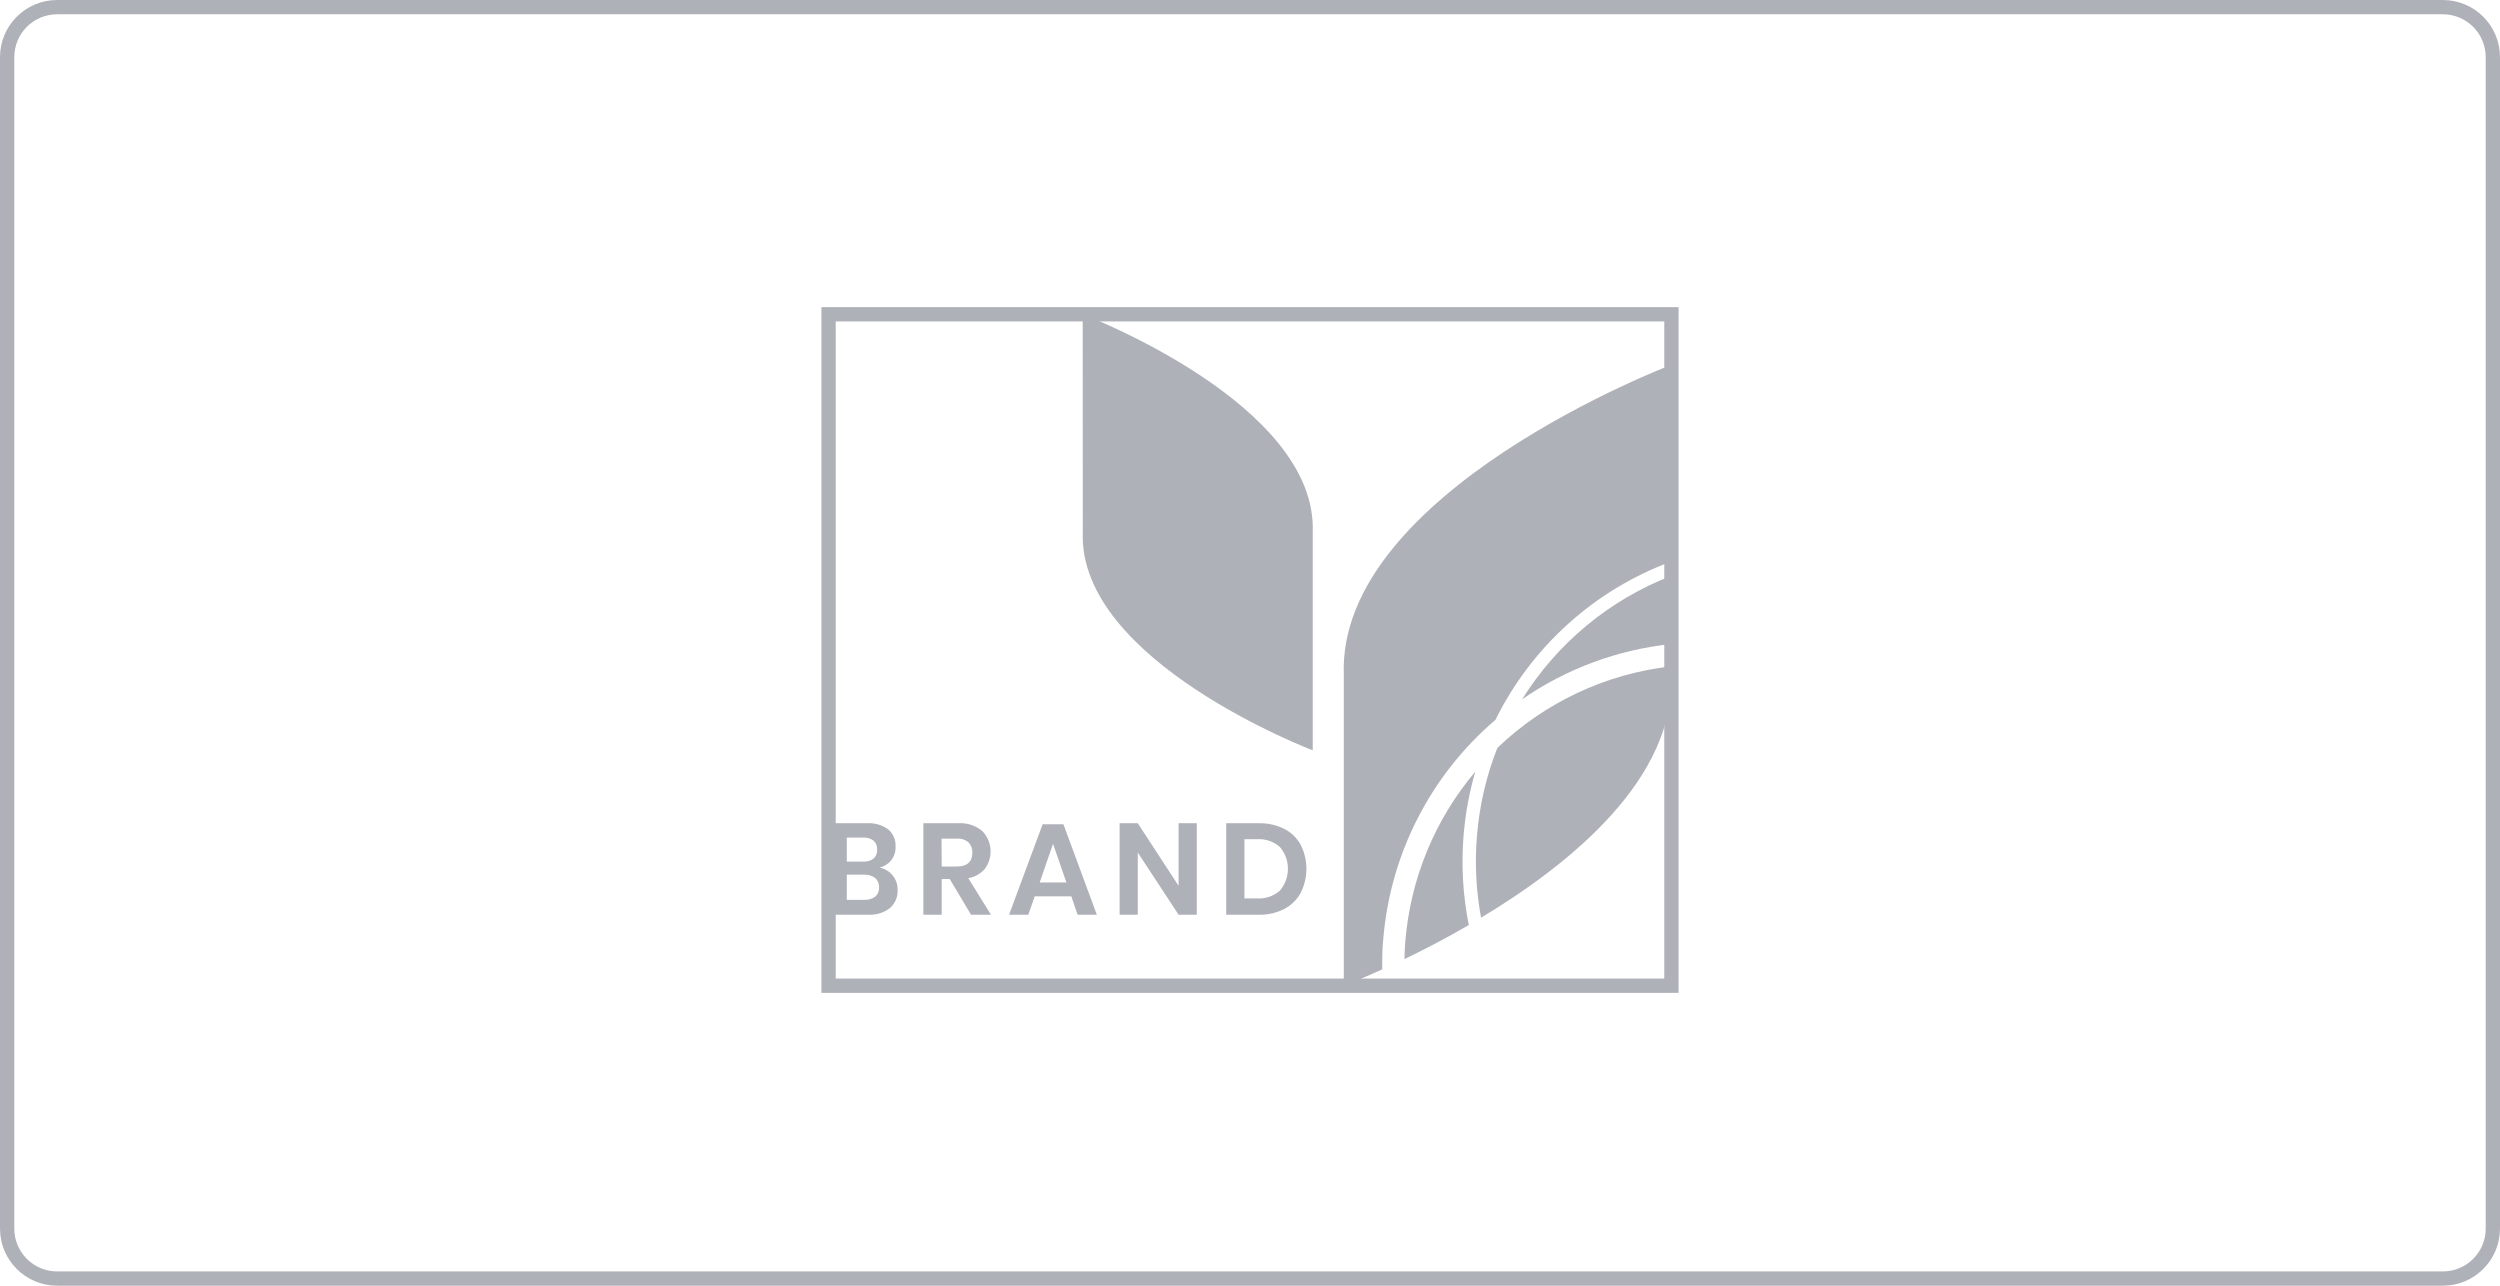
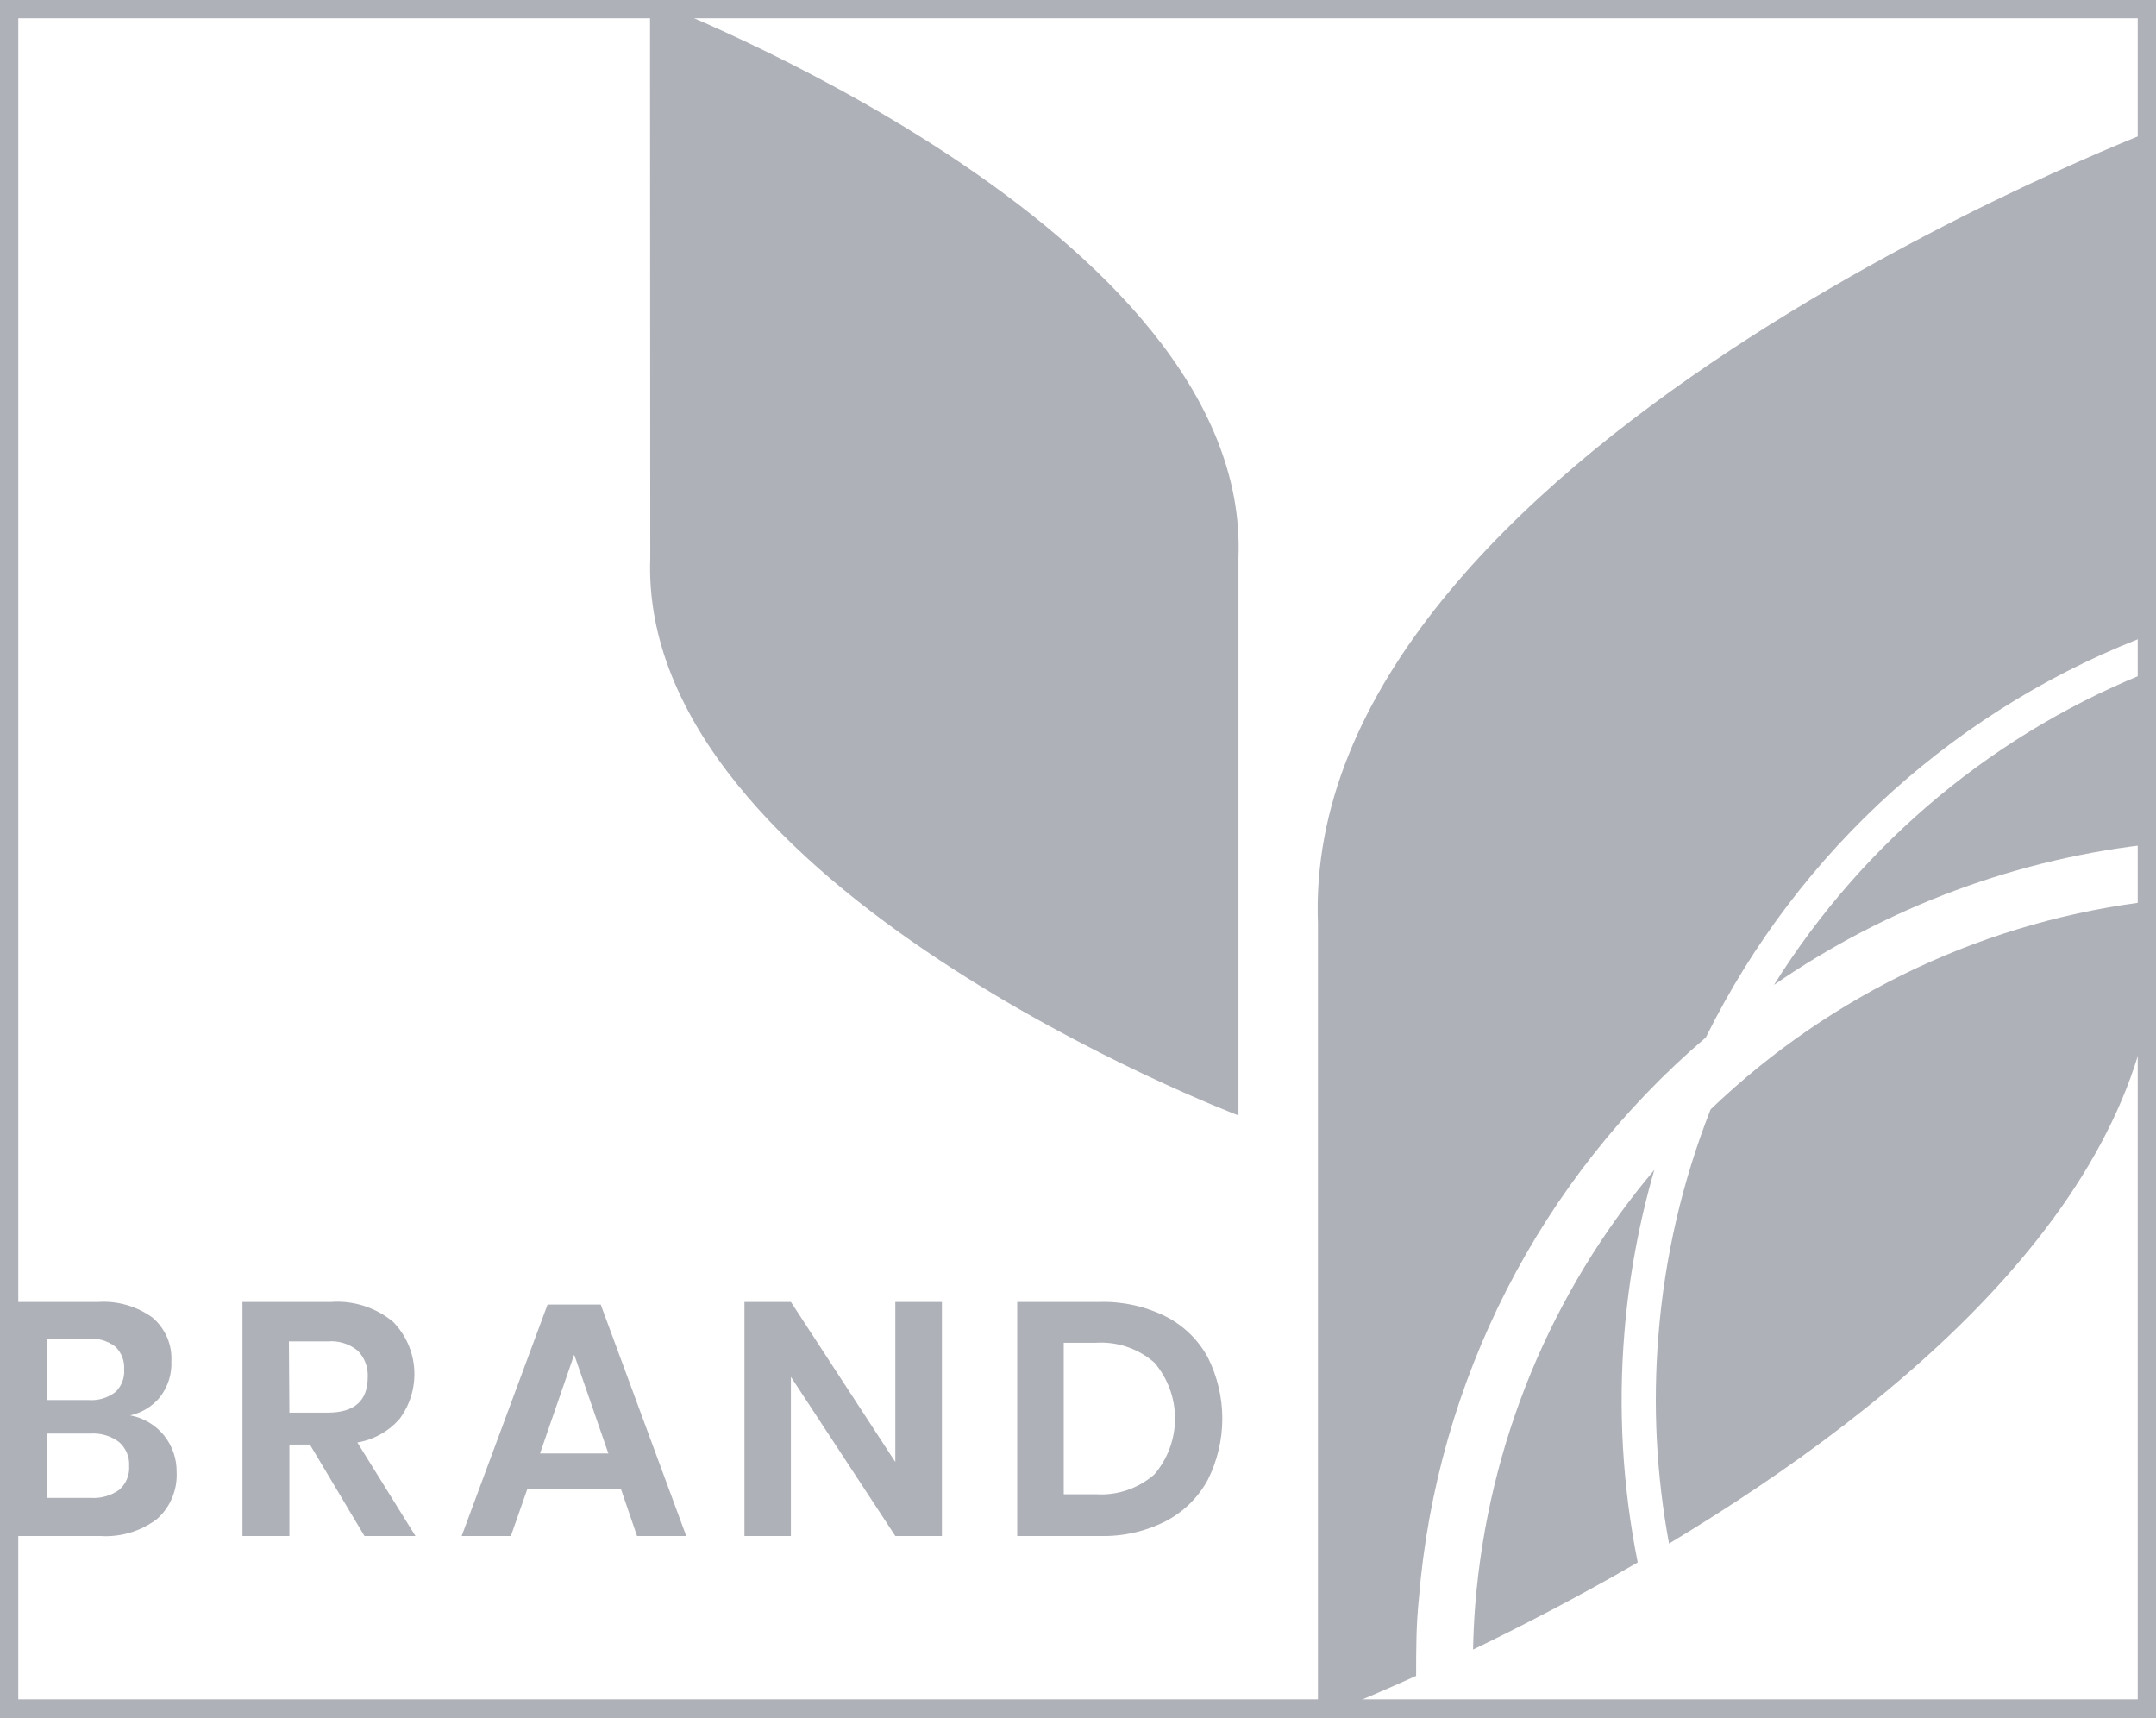
- <svg xmlns="http://www.w3.org/2000/svg" width="175" height="90" viewBox="0 0 175 90" fill="none">
-   <rect x="0.5" y="0.5" width="174" height="89" rx="3.5" stroke="#AFB1B8" />
-   <path d="M62.488 61.278C62.718 61.563 62.84 61.921 62.834 62.288C62.845 62.528 62.803 62.767 62.71 62.988C62.618 63.209 62.477 63.406 62.297 63.565C61.851 63.904 61.298 64.069 60.739 64.031H58V57.626H60.683C61.213 57.591 61.738 57.741 62.17 58.052C62.343 58.197 62.48 58.382 62.571 58.59C62.661 58.797 62.702 59.024 62.69 59.25C62.706 59.603 62.595 59.951 62.379 60.23C62.17 60.484 61.883 60.66 61.562 60.73C61.925 60.797 62.254 60.991 62.488 61.278ZM59.275 60.311H60.422C60.682 60.33 60.941 60.255 61.151 60.098C61.237 60.02 61.304 59.923 61.346 59.814C61.389 59.706 61.406 59.589 61.397 59.472C61.405 59.356 61.387 59.24 61.345 59.132C61.303 59.024 61.238 58.926 61.154 58.847C60.938 58.686 60.671 58.609 60.403 58.631H59.275V60.311ZM61.263 62.767C61.355 62.687 61.427 62.587 61.474 62.474C61.521 62.361 61.542 62.239 61.534 62.116C61.541 61.993 61.52 61.869 61.472 61.755C61.423 61.641 61.35 61.54 61.257 61.459C61.032 61.292 60.756 61.21 60.478 61.228H59.275V62.989H60.493C60.767 63.005 61.039 62.927 61.263 62.767Z" fill="#AFB1B8" />
-   <path d="M67.972 64.031L66.48 61.528H65.919V64.031H64.635V57.626H67.066C67.678 57.583 68.284 57.778 68.758 58.171C69.098 58.518 69.303 58.976 69.336 59.462C69.369 59.948 69.228 60.43 68.939 60.821C68.639 61.166 68.229 61.396 67.779 61.472L69.369 64.031H67.972ZM65.919 60.655H66.969C67.698 60.655 68.063 60.332 68.063 59.685C68.07 59.553 68.05 59.421 68.004 59.297C67.958 59.173 67.887 59.06 67.795 58.965C67.564 58.773 67.268 58.68 66.969 58.706H65.906L65.919 60.655Z" fill="#AFB1B8" />
-   <path d="M74.991 62.742H72.432L71.98 64.031H70.634L72.984 57.698H74.439L76.779 64.031H75.433L74.991 62.742ZM74.648 61.772L73.713 59.069L72.778 61.772H74.648Z" fill="#AFB1B8" />
-   <path d="M83.776 64.031H82.501L79.644 59.676V64.031H78.372V57.626H79.644L82.501 62.007V57.626H83.776V64.031Z" fill="#AFB1B8" />
-   <path d="M91.05 62.498C90.786 62.982 90.385 63.375 89.897 63.628C89.342 63.909 88.726 64.048 88.105 64.031H85.836V57.626H88.105C88.725 57.61 89.34 57.745 89.897 58.021C90.384 58.267 90.786 58.657 91.05 59.138C91.312 59.658 91.449 60.234 91.449 60.818C91.449 61.402 91.312 61.977 91.05 62.498ZM89.591 62.345C89.955 61.919 90.155 61.377 90.155 60.816C90.155 60.255 89.955 59.713 89.591 59.288C89.151 58.902 88.578 58.707 87.996 58.743H87.11V62.889H87.996C88.578 62.926 89.151 62.73 89.591 62.345Z" fill="#AFB1B8" />
-   <path d="M75.788 22C75.788 22 92.24 28.236 91.891 37.26V52.523C91.891 52.523 75.452 46.284 75.795 37.26L75.788 22Z" fill="#AFB1B8" />
-   <path d="M106.548 48.95C109.655 46.803 113.248 45.473 117 45.082V40.304C112.677 41.977 109.01 45.01 106.548 48.95Z" fill="#AFB1B8" />
-   <path d="M104.681 50.389C107.224 45.248 111.633 41.281 117 39.303V25.536C117 25.536 93.571 34.419 94.066 47.27V69C94.066 69 95.11 68.603 96.753 67.858C96.753 67.163 96.753 66.463 96.827 65.758C97.312 59.793 100.137 54.264 104.681 50.389Z" fill="#AFB1B8" />
-   <path d="M102.453 58.462C102.576 56.955 102.85 55.464 103.272 54.012C100.443 57.359 98.73 61.512 98.373 65.887C98.339 66.3 98.32 66.713 98.311 67.138C99.642 66.497 101.19 65.696 102.817 64.754C102.402 62.684 102.279 60.566 102.453 58.462Z" fill="#AFB1B8" />
-   <path d="M103.384 58.54C103.228 60.444 103.326 62.36 103.674 64.238C110.075 60.392 117.268 54.45 116.991 47.27V46.644C112.417 47.157 108.139 49.165 104.812 52.357C104.033 54.336 103.552 56.419 103.384 58.54Z" fill="#AFB1B8" />
-   <rect x="58" y="22" width="59" height="47" stroke="#AFB1B8" />
+ <svg xmlns="http://www.w3.org/2000/svg" width="59" height="47" viewBox="0 0 59 47" fill="none">
+   <path d="M4.488 39.278C4.718 39.563 4.84 39.921 4.834 40.288C4.845 40.528 4.803 40.767 4.71 40.988C4.618 41.209 4.477 41.406 4.298 41.565C3.851 41.904 3.298 42.069 2.739 42.031H0V35.626H2.683C3.213 35.591 3.738 35.741 4.17 36.052C4.343 36.197 4.48 36.382 4.571 36.59C4.661 36.797 4.702 37.024 4.69 37.25C4.706 37.603 4.595 37.951 4.379 38.23C4.17 38.484 3.883 38.66 3.562 38.73C3.925 38.797 4.254 38.991 4.488 39.278ZM1.275 38.311H2.421C2.682 38.33 2.941 38.255 3.151 38.098C3.237 38.02 3.304 37.923 3.346 37.814C3.389 37.706 3.406 37.589 3.397 37.472C3.405 37.356 3.387 37.24 3.345 37.132C3.303 37.024 3.238 36.926 3.154 36.847C2.938 36.686 2.671 36.609 2.403 36.631H1.275V38.311ZM3.263 40.767C3.355 40.687 3.427 40.587 3.474 40.474C3.521 40.361 3.542 40.239 3.534 40.116C3.541 39.993 3.52 39.869 3.472 39.755C3.423 39.641 3.35 39.54 3.257 39.459C3.032 39.292 2.756 39.21 2.478 39.228H1.275V40.989H2.493C2.767 41.005 3.039 40.927 3.263 40.767Z" fill="#AFB1B8" />
+   <path d="M9.973 42.031L8.48 39.528H7.919V42.031H6.635V35.626H9.066C9.678 35.583 10.284 35.778 10.758 36.171C11.098 36.518 11.303 36.976 11.336 37.462C11.369 37.948 11.228 38.43 10.939 38.821C10.639 39.166 10.229 39.396 9.779 39.472L11.369 42.031H9.973ZM7.919 38.655H8.969C9.698 38.655 10.063 38.332 10.063 37.685C10.07 37.553 10.05 37.421 10.004 37.297C9.958 37.173 9.887 37.06 9.795 36.965C9.564 36.773 9.268 36.68 8.969 36.706H7.906L7.919 38.655Z" fill="#AFB1B8" />
+   <path d="M16.991 40.742H14.432L13.98 42.031H12.634L14.984 35.698H16.439L18.779 42.031H17.433L16.991 40.742ZM16.648 39.772L15.713 37.069L14.778 39.772H16.648Z" fill="#AFB1B8" />
+   <path d="M25.776 42.031H24.501L21.643 37.676V42.031H20.372V35.626H21.643L24.501 40.007V35.626H25.776V42.031Z" fill="#AFB1B8" />
+   <path d="M33.05 40.498C32.786 40.982 32.385 41.375 31.896 41.628C31.342 41.909 30.726 42.048 30.105 42.031H27.836V35.626H30.105C30.725 35.61 31.34 35.745 31.896 36.021C32.384 36.267 32.786 36.657 33.05 37.138C33.312 37.658 33.449 38.234 33.449 38.818C33.449 39.402 33.312 39.977 33.05 40.498ZM31.591 40.345C31.955 39.919 32.155 39.377 32.155 38.816C32.155 38.255 31.955 37.713 31.591 37.288C31.151 36.902 30.578 36.707 29.995 36.743H29.11V40.889H29.995C30.578 40.926 31.151 40.73 31.591 40.345Z" fill="#AFB1B8" />
+   <path d="M17.788 0C17.788 0 34.24 6.236 33.891 15.26V30.523C33.891 30.523 17.452 24.284 17.795 15.26L17.788 0Z" fill="#AFB1B8" />
+   <path d="M48.547 26.95C51.654 24.803 55.248 23.473 59 23.082V18.304C54.677 19.977 51.01 23.01 48.547 26.95Z" fill="#AFB1B8" />
+   <path d="M46.681 28.389C49.224 23.248 53.633 19.28 59 17.303V3.536C59 3.536 35.571 12.419 36.066 25.27V47C36.066 47 37.11 46.603 38.753 45.858C38.753 45.163 38.753 44.462 38.827 43.758C39.312 37.793 42.137 32.264 46.681 28.389Z" fill="#AFB1B8" />
+   <path d="M44.453 36.462C44.576 34.955 44.85 33.464 45.272 32.012C42.443 35.359 40.73 39.512 40.373 43.887C40.339 44.3 40.32 44.713 40.311 45.138C41.642 44.497 43.19 43.696 44.817 42.754C44.402 40.684 44.279 38.566 44.453 36.462Z" fill="#AFB1B8" />
+   <path d="M45.384 36.54C45.228 38.444 45.326 40.36 45.674 42.238C52.075 38.392 59.268 32.45 58.991 25.27V24.644C54.417 25.157 50.139 27.165 46.812 30.357C46.033 32.336 45.552 34.419 45.384 36.54Z" fill="#AFB1B8" />
+   <rect width="59" height="47" stroke="#AFB1B8" />
</svg>
